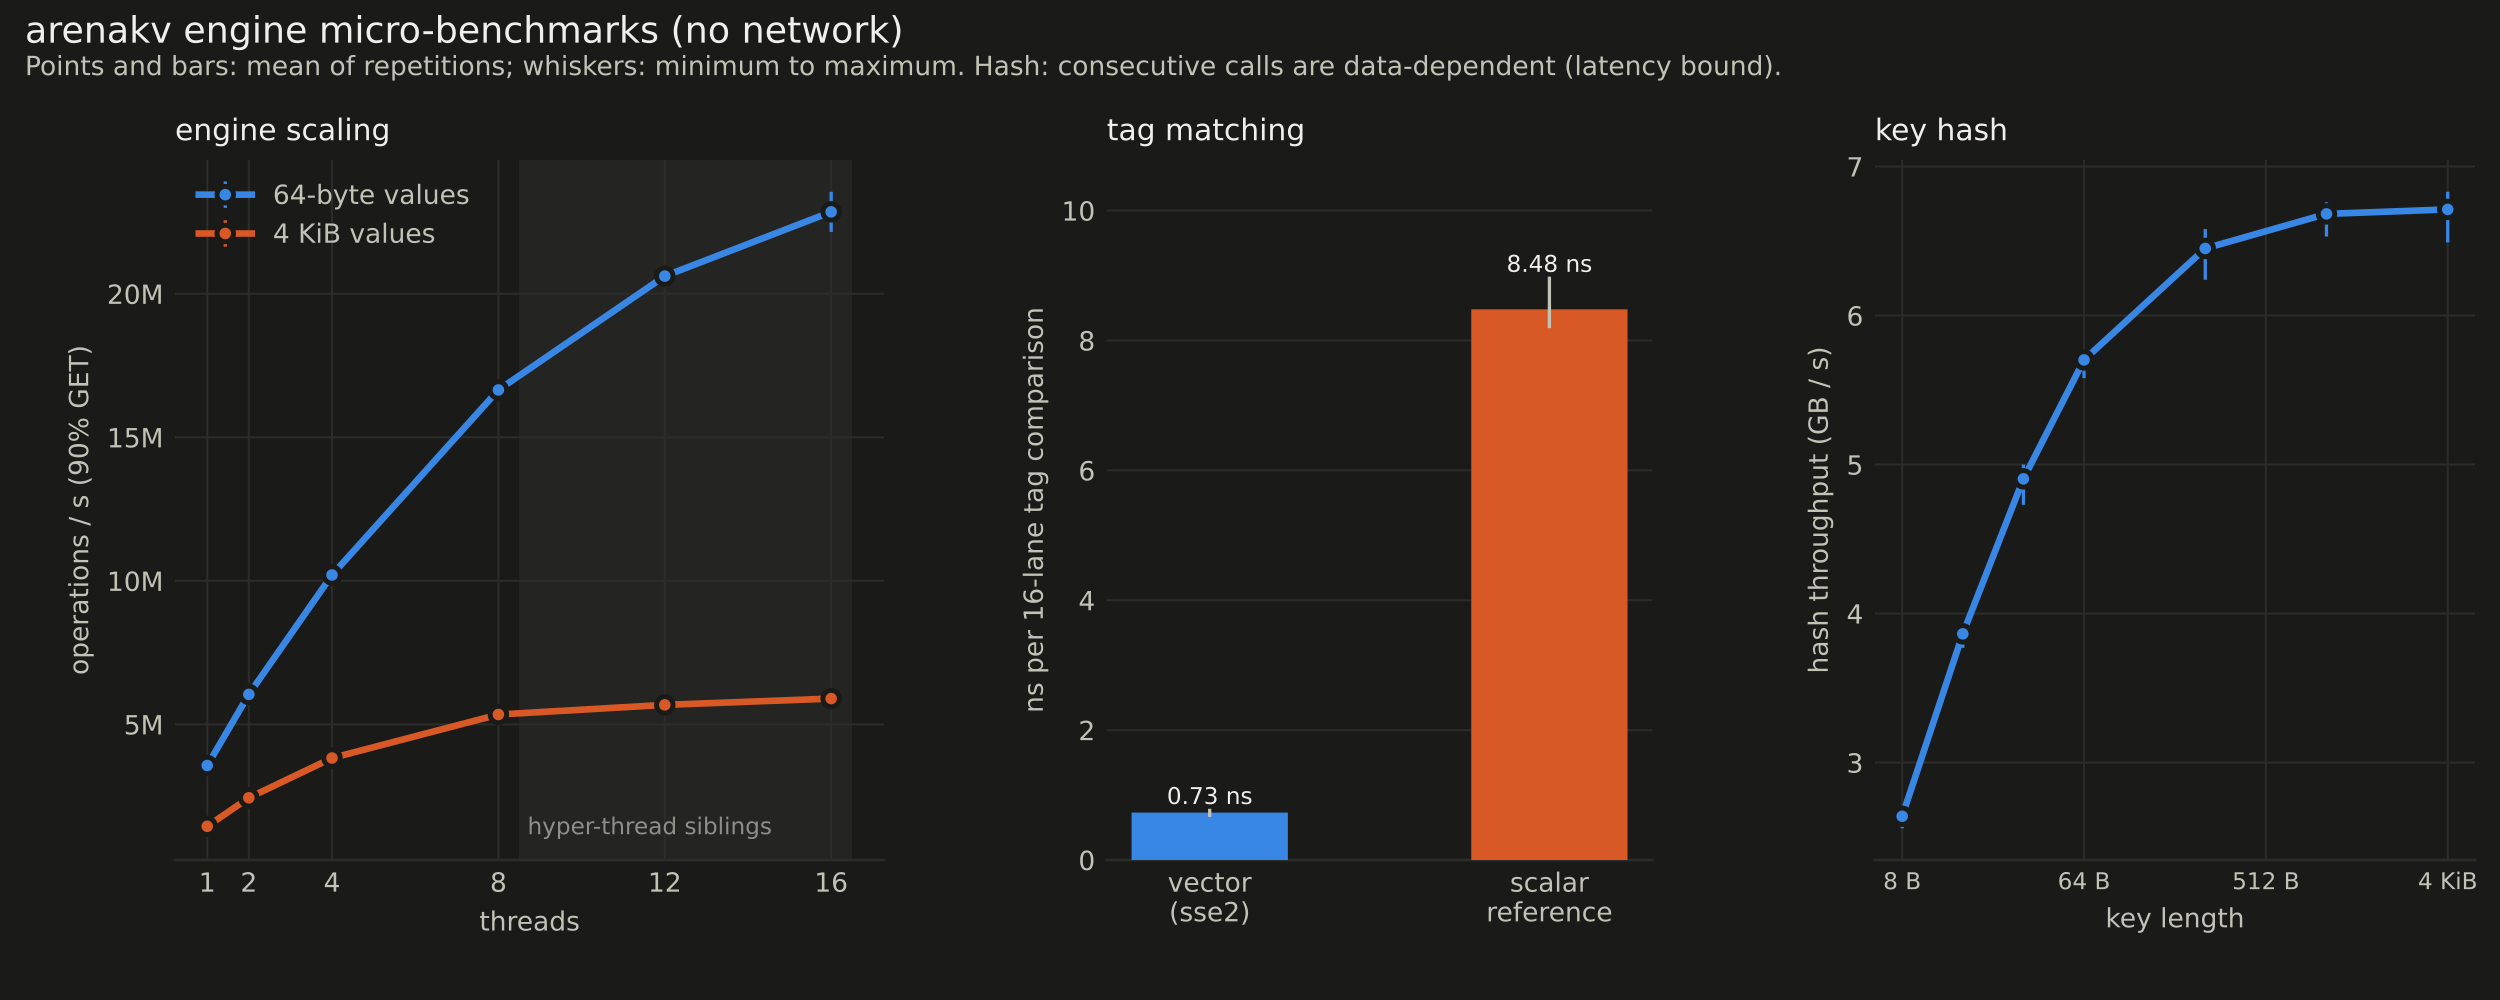
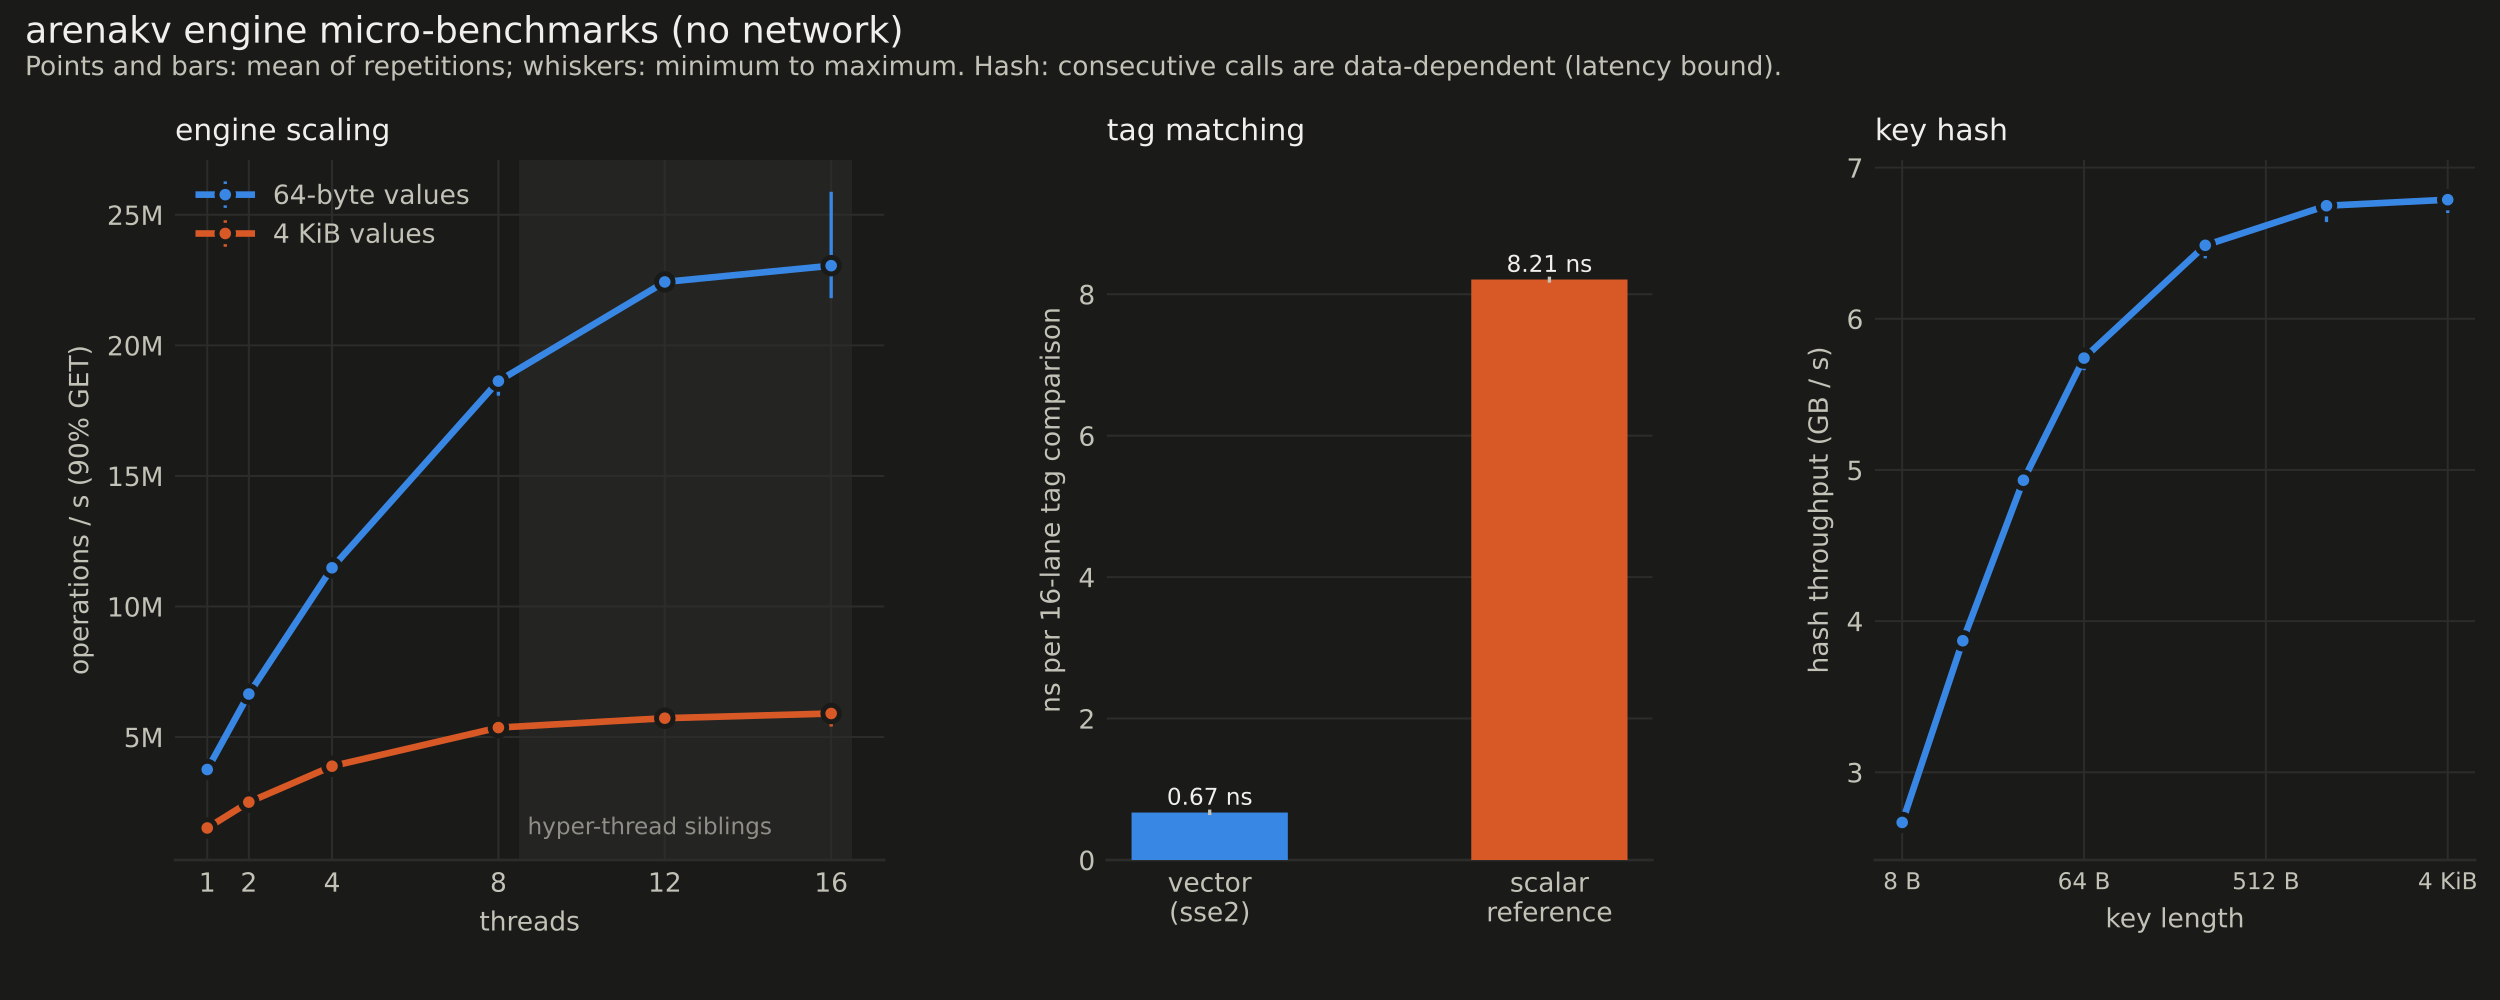
<svg xmlns="http://www.w3.org/2000/svg" xmlns:xlink="http://www.w3.org/1999/xlink" width="756pt" height="302.4pt" viewBox="0 0 756 302.4" version="1.1">
  <defs>
    <style type="text/css">*{stroke-linejoin: round; stroke-linecap: butt}</style>
  </defs>
  <g id="figure_1">
    <g id="patch_1">
      <path d="M 0 302.4  L 756 302.4  L 756 0  L 0 0  z " style="fill: #1a1a19" />
    </g>
    <g id="axes_1">
      <g id="patch_2">
        <path d="M 52.92 260.064  L 267.383 260.064  L 267.383 48.384  L 52.92 48.384  z " style="fill: #1a1a19" />
      </g>
      <g id="patch_3">
        <path d="M 157.007 260.064  L 157.007 48.384  L 257.635 48.384  L 257.635 260.064  z " clip-path="url(#p6070e92c44)" style="fill: #2c2c2a; opacity: 0.6" />
      </g>
      <g id="matplotlib.axis_1">
        <g id="xtick_1">
          <g id="line2d_1">
            <path d="M 62.668 260.064  L 62.668 48.384  " clip-path="url(#p6070e92c44)" style="fill: none; stroke: #2c2c2a; stroke-width: 0.6; stroke-linecap: square" />
          </g>
          <g id="line2d_2" />
          <g id="text_1">
            <text style="fill: #c3c2b7; font: 8px 'DejaVu Sans'; text-anchor: middle" x="62.668" y="269.643" transform="rotate(-0 62.66832 269.6427)">1</text>
          </g>
        </g>
        <g id="xtick_2">
          <g id="line2d_3">
            <path d="M 75.247 260.064  L 75.247 48.384  " clip-path="url(#p6070e92c44)" style="fill: none; stroke: #2c2c2a; stroke-width: 0.6; stroke-linecap: square" />
          </g>
          <g id="line2d_4" />
          <g id="text_2">
            <text style="fill: #c3c2b7; font: 8px 'DejaVu Sans'; text-anchor: middle" x="75.247" y="269.643" transform="rotate(-0 75.24679 269.6427)">2</text>
          </g>
        </g>
        <g id="xtick_3">
          <g id="line2d_5">
            <path d="M 100.404 260.064  L 100.404 48.384  " clip-path="url(#p6070e92c44)" style="fill: none; stroke: #2c2c2a; stroke-width: 0.6; stroke-linecap: square" />
          </g>
          <g id="line2d_6" />
          <g id="text_3">
            <text style="fill: #c3c2b7; font: 8px 'DejaVu Sans'; text-anchor: middle" x="100.404" y="269.643" transform="rotate(-0 100.4037 269.6427)">4</text>
          </g>
        </g>
        <g id="xtick_4">
          <g id="line2d_7">
            <path d="M 150.718 260.064  L 150.718 48.384  " clip-path="url(#p6070e92c44)" style="fill: none; stroke: #2c2c2a; stroke-width: 0.6; stroke-linecap: square" />
          </g>
          <g id="line2d_8" />
          <g id="text_4">
            <text style="fill: #c3c2b7; font: 8px 'DejaVu Sans'; text-anchor: middle" x="150.718" y="269.643" transform="rotate(-0 150.7176 269.6427)">8</text>
          </g>
        </g>
        <g id="xtick_5">
          <g id="line2d_9">
            <path d="M 201.032 260.064  L 201.032 48.384  " clip-path="url(#p6070e92c44)" style="fill: none; stroke: #2c2c2a; stroke-width: 0.6; stroke-linecap: square" />
          </g>
          <g id="line2d_10" />
          <g id="text_5">
            <text style="fill: #c3c2b7; font: 8px 'DejaVu Sans'; text-anchor: middle" x="201.032" y="269.643" transform="rotate(-0 201.0315 269.6427)">12</text>
          </g>
        </g>
        <g id="xtick_6">
          <g id="line2d_11">
            <path d="M 251.345 260.064  L 251.345 48.384  " clip-path="url(#p6070e92c44)" style="fill: none; stroke: #2c2c2a; stroke-width: 0.6; stroke-linecap: square" />
          </g>
          <g id="line2d_12" />
          <g id="text_6">
            <text style="fill: #c3c2b7; font: 8px 'DejaVu Sans'; text-anchor: middle" x="251.345" y="269.643" transform="rotate(-0 251.3454 269.6427)">16</text>
          </g>
        </g>
        <g id="text_7">
          <text style="fill: #c3c2b7; font: 8px 'DejaVu Sans'; text-anchor: middle" x="160.151" y="281.385" transform="rotate(-0 160.1515 281.3852)">threads</text>
        </g>
      </g>
      <g id="matplotlib.axis_2">
        <g id="ytick_1">
          <g id="line2d_13">
-             <path d="M 52.92 219.044  L 267.383 219.044  " clip-path="url(#p6070e92c44)" style="fill: none; stroke: #2c2c2a; stroke-width: 0.6; stroke-linecap: square" />
+             <path d="M 52.92 222.877  L 267.383 222.877  " clip-path="url(#p6070e92c44)" style="fill: none; stroke: #2c2c2a; stroke-width: 0.6; stroke-linecap: square" />
          </g>
          <g id="line2d_14" />
          <g id="text_8">
-             <text style="fill: #c3c2b7; font: 8px 'DejaVu Sans'; text-anchor: end" x="49.42" y="222.084" transform="rotate(-0 49.42 222.0838)">5M</text>
+             <text style="fill: #c3c2b7; font: 8px 'DejaVu Sans'; text-anchor: end" x="49.42" y="225.917" transform="rotate(-0 49.42 225.9166)">5M</text>
          </g>
        </g>
        <g id="ytick_2">
          <g id="line2d_15">
-             <path d="M 52.92 175.645  L 267.383 175.645  " clip-path="url(#p6070e92c44)" style="fill: none; stroke: #2c2c2a; stroke-width: 0.6; stroke-linecap: square" />
+             <path d="M 52.92 183.397  L 267.383 183.397  " clip-path="url(#p6070e92c44)" style="fill: none; stroke: #2c2c2a; stroke-width: 0.6; stroke-linecap: square" />
          </g>
          <g id="line2d_16" />
          <g id="text_9">
-             <text style="fill: #c3c2b7; font: 8px 'DejaVu Sans'; text-anchor: end" x="49.42" y="178.684" transform="rotate(-0 49.42 178.6845)">10M</text>
+             <text style="fill: #c3c2b7; font: 8px 'DejaVu Sans'; text-anchor: end" x="49.42" y="186.437" transform="rotate(-0 49.42 186.4368)">10M</text>
          </g>
        </g>
        <g id="ytick_3">
          <g id="line2d_17">
-             <path d="M 52.92 132.246  L 267.383 132.246  " clip-path="url(#p6070e92c44)" style="fill: none; stroke: #2c2c2a; stroke-width: 0.6; stroke-linecap: square" />
+             <path d="M 52.92 143.918  L 267.383 143.918  " clip-path="url(#p6070e92c44)" style="fill: none; stroke: #2c2c2a; stroke-width: 0.6; stroke-linecap: square" />
          </g>
          <g id="line2d_18" />
          <g id="text_10">
-             <text style="fill: #c3c2b7; font: 8px 'DejaVu Sans'; text-anchor: end" x="49.42" y="135.285" transform="rotate(-0 49.42 135.2851)">15M</text>
+             <text style="fill: #c3c2b7; font: 8px 'DejaVu Sans'; text-anchor: end" x="49.42" y="146.957" transform="rotate(-0 49.42 146.957)">15M</text>
          </g>
        </g>
        <g id="ytick_4">
          <g id="line2d_19">
-             <path d="M 52.92 88.846  L 267.383 88.846  " clip-path="url(#p6070e92c44)" style="fill: none; stroke: #2c2c2a; stroke-width: 0.6; stroke-linecap: square" />
+             <path d="M 52.92 104.438  L 267.383 104.438  " clip-path="url(#p6070e92c44)" style="fill: none; stroke: #2c2c2a; stroke-width: 0.6; stroke-linecap: square" />
          </g>
          <g id="line2d_20" />
          <g id="text_11">
-             <text style="fill: #c3c2b7; font: 8px 'DejaVu Sans'; text-anchor: end" x="49.42" y="91.886" transform="rotate(-0 49.42 91.88577)">20M</text>
-           </g>
-         </g>
-         <g id="text_12">
+             <text style="fill: #c3c2b7; font: 8px 'DejaVu Sans'; text-anchor: end" x="49.42" y="107.477" transform="rotate(-0 49.42 107.4772)">20M</text>
+           </g>
+         </g>
+         <g id="ytick_5">
+           <g id="line2d_21">
+             <path d="M 52.92 64.958  L 267.383 64.958  " clip-path="url(#p6070e92c44)" style="fill: none; stroke: #2c2c2a; stroke-width: 0.6; stroke-linecap: square" />
+           </g>
+           <g id="line2d_22" />
+           <g id="text_12">
+             <text style="fill: #c3c2b7; font: 8px 'DejaVu Sans'; text-anchor: end" x="49.42" y="67.997" transform="rotate(-0 49.42 67.99734)">25M</text>
+           </g>
+         </g>
+         <g id="text_13">
          <text style="fill: #c3c2b7; font: 8px 'DejaVu Sans'; text-anchor: middle" x="26.674" y="154.224" transform="rotate(-90 26.67375 154.224)">operations / s (90% GET)</text>
        </g>
      </g>
      <g id="patch_4">
        <path d="M 52.92 260.064  L 267.383 260.064  " style="fill: none; stroke: #2c2c2a; stroke-width: 0.8; stroke-linejoin: miter; stroke-linecap: square" />
      </g>
      <g id="LineCollection_1">
-         <path d="M 62.668 231.552  L 62.668 231.388  " clip-path="url(#p6070e92c44)" style="fill: none; stroke: #3987e5" />
-         <path d="M 75.247 210.637  L 75.247 209.375  " clip-path="url(#p6070e92c44)" style="fill: none; stroke: #3987e5" />
-         <path d="M 100.404 174.715  L 100.404 173.286  " clip-path="url(#p6070e92c44)" style="fill: none; stroke: #3987e5" />
-         <path d="M 150.718 119.464  L 150.718 116.694  " clip-path="url(#p6070e92c44)" style="fill: none; stroke: #3987e5" />
-         <path d="M 201.032 86.195  L 201.032 81.062  " clip-path="url(#p6070e92c44)" style="fill: none; stroke: #3987e5" />
-         <path d="M 251.345 70.137  L 251.345 58.006  " clip-path="url(#p6070e92c44)" style="fill: none; stroke: #3987e5" />
+         <path d="M 62.668 233.381  L 62.668 232.267  " clip-path="url(#p6070e92c44)" style="fill: none; stroke: #3987e5" />
+         <path d="M 75.247 210.649  L 75.247 209.219  " clip-path="url(#p6070e92c44)" style="fill: none; stroke: #3987e5" />
+         <path d="M 100.404 174.169  L 100.404 170.354  " clip-path="url(#p6070e92c44)" style="fill: none; stroke: #3987e5" />
+         <path d="M 150.718 119.659  L 150.718 112.795  " clip-path="url(#p6070e92c44)" style="fill: none; stroke: #3987e5" />
+         <path d="M 201.032 88.192  L 201.032 82.468  " clip-path="url(#p6070e92c44)" style="fill: none; stroke: #3987e5" />
+         <path d="M 251.345 90.16  L 251.345 58.006  " clip-path="url(#p6070e92c44)" style="fill: none; stroke: #3987e5" />
      </g>
      <g id="LineCollection_2">
-         <path d="M 62.668 250.442  L 62.668 249.677  " clip-path="url(#p6070e92c44)" style="fill: none; stroke: #d95926" />
-         <path d="M 75.247 241.682  L 75.247 240.958  " clip-path="url(#p6070e92c44)" style="fill: none; stroke: #d95926" />
-         <path d="M 100.404 229.471  L 100.404 228.973  " clip-path="url(#p6070e92c44)" style="fill: none; stroke: #d95926" />
-         <path d="M 150.718 216.377  L 150.718 215.888  " clip-path="url(#p6070e92c44)" style="fill: none; stroke: #d95926" />
-         <path d="M 201.032 213.404  L 201.032 212.665  " clip-path="url(#p6070e92c44)" style="fill: none; stroke: #d95926" />
-         <path d="M 251.345 212.653  L 251.345 210.513  " clip-path="url(#p6070e92c44)" style="fill: none; stroke: #d95926" />
-       </g>
-       <g id="text_13">
+         <path d="M 62.668 250.442  L 62.668 250.284  " clip-path="url(#p6070e92c44)" style="fill: none; stroke: #d95926" />
+         <path d="M 75.247 242.729  L 75.247 242.362  " clip-path="url(#p6070e92c44)" style="fill: none; stroke: #d95926" />
+         <path d="M 100.404 231.947  L 100.404 231.406  " clip-path="url(#p6070e92c44)" style="fill: none; stroke: #d95926" />
+         <path d="M 150.718 220.549  L 150.718 219.776  " clip-path="url(#p6070e92c44)" style="fill: none; stroke: #d95926" />
+         <path d="M 201.032 217.783  L 201.032 216.879  " clip-path="url(#p6070e92c44)" style="fill: none; stroke: #d95926" />
+         <path d="M 251.345 219.703  L 251.345 214.614  " clip-path="url(#p6070e92c44)" style="fill: none; stroke: #d95926" />
+       </g>
+       <g id="text_14">
        <text style="fill: #8f8e87; font: 7px 'DejaVu Sans'; text-anchor: start" x="159.523" y="252.258" transform="rotate(-0 159.5226 252.2578)">hyper-thread siblings</text>
      </g>
-       <g id="text_14">
+       <g id="text_15">
        <text style="fill: #f0efec; font: 9px 'DejaVu Sans'; text-anchor: start" x="52.92" y="42.384" transform="rotate(-0 52.92 42.384)">engine scaling</text>
      </g>
-       <g id="line2d_21">
-         <path d="M 62.668 231.492  L 75.247 209.99  L 100.404 173.866  L 150.718 117.917  L 201.032 83.491  L 251.345 64.067  " clip-path="url(#p6070e92c44)" style="fill: none; stroke: #3987e5; stroke-width: 2; stroke-linecap: square" />
+       <g id="line2d_23">
+         <path d="M 62.668 232.7  L 75.247 209.873  L 100.404 171.705  L 150.718 115.239  L 201.032 85.257  L 251.345 80.34  " clip-path="url(#p6070e92c44)" style="fill: none; stroke: #3987e5; stroke-width: 2; stroke-linecap: square" />
        <defs>
          <path id="md53a4cb20f" d="M 0 2.5  C 0.663 2.5 1.299 2.237 1.768 1.768  C 2.237 1.299 2.5 0.663 2.5 0  C 2.5 -0.663 2.237 -1.299 1.768 -1.768  C 1.299 -2.237 0.663 -2.5 0 -2.5  C -0.663 -2.5 -1.299 -2.237 -1.768 -1.768  C -2.237 -1.299 -2.5 -0.663 -2.5 0  C -2.5 0.663 -2.237 1.299 -1.768 1.768  C -1.299 2.237 -0.663 2.5 0 2.5  z " style="stroke: #1a1a19; stroke-width: 1.5" />
        </defs>
        <g clip-path="url(#p6070e92c44)">
-           <use xlink:href="#md53a4cb20f" x="62.668" y="231.492" style="fill: #3987e5; stroke: #1a1a19; stroke-width: 1.5" />
-           <use xlink:href="#md53a4cb20f" x="75.247" y="209.99" style="fill: #3987e5; stroke: #1a1a19; stroke-width: 1.5" />
-           <use xlink:href="#md53a4cb20f" x="100.404" y="173.866" style="fill: #3987e5; stroke: #1a1a19; stroke-width: 1.5" />
-           <use xlink:href="#md53a4cb20f" x="150.718" y="117.917" style="fill: #3987e5; stroke: #1a1a19; stroke-width: 1.5" />
-           <use xlink:href="#md53a4cb20f" x="201.032" y="83.491" style="fill: #3987e5; stroke: #1a1a19; stroke-width: 1.5" />
-           <use xlink:href="#md53a4cb20f" x="251.345" y="64.067" style="fill: #3987e5; stroke: #1a1a19; stroke-width: 1.5" />
-         </g>
-       </g>
-       <g id="line2d_22">
-         <path d="M 62.668 249.877  L 75.247 241.253  L 100.404 229.228  L 150.718 216.062  L 201.032 213.145  L 251.345 211.249  " clip-path="url(#p6070e92c44)" style="fill: none; stroke: #d95926; stroke-width: 2; stroke-linecap: square" />
+           <use xlink:href="#md53a4cb20f" x="62.668" y="232.7" style="fill: #3987e5; stroke: #1a1a19; stroke-width: 1.5" />
+           <use xlink:href="#md53a4cb20f" x="75.247" y="209.873" style="fill: #3987e5; stroke: #1a1a19; stroke-width: 1.5" />
+           <use xlink:href="#md53a4cb20f" x="100.404" y="171.705" style="fill: #3987e5; stroke: #1a1a19; stroke-width: 1.5" />
+           <use xlink:href="#md53a4cb20f" x="150.718" y="115.239" style="fill: #3987e5; stroke: #1a1a19; stroke-width: 1.5" />
+           <use xlink:href="#md53a4cb20f" x="201.032" y="85.257" style="fill: #3987e5; stroke: #1a1a19; stroke-width: 1.5" />
+           <use xlink:href="#md53a4cb20f" x="251.345" y="80.34" style="fill: #3987e5; stroke: #1a1a19; stroke-width: 1.5" />
+         </g>
+       </g>
+       <g id="line2d_24">
+         <path d="M 62.668 250.381  L 75.247 242.565  L 100.404 231.697  L 150.718 220.02  L 201.032 217.179  L 251.345 215.759  " clip-path="url(#p6070e92c44)" style="fill: none; stroke: #d95926; stroke-width: 2; stroke-linecap: square" />
        <defs>
          <path id="m5ba6fcea84" d="M 0 2.5  C 0.663 2.5 1.299 2.237 1.768 1.768  C 2.237 1.299 2.5 0.663 2.5 0  C 2.5 -0.663 2.237 -1.299 1.768 -1.768  C 1.299 -2.237 0.663 -2.5 0 -2.5  C -0.663 -2.5 -1.299 -2.237 -1.768 -1.768  C -2.237 -1.299 -2.5 -0.663 -2.5 0  C -2.5 0.663 -2.237 1.299 -1.768 1.768  C -1.299 2.237 -0.663 2.5 0 2.5  z " style="stroke: #1a1a19; stroke-width: 1.5" />
        </defs>
        <g clip-path="url(#p6070e92c44)">
-           <use xlink:href="#m5ba6fcea84" x="62.668" y="249.877" style="fill: #d95926; stroke: #1a1a19; stroke-width: 1.5" />
-           <use xlink:href="#m5ba6fcea84" x="75.247" y="241.253" style="fill: #d95926; stroke: #1a1a19; stroke-width: 1.5" />
-           <use xlink:href="#m5ba6fcea84" x="100.404" y="229.228" style="fill: #d95926; stroke: #1a1a19; stroke-width: 1.5" />
-           <use xlink:href="#m5ba6fcea84" x="150.718" y="216.062" style="fill: #d95926; stroke: #1a1a19; stroke-width: 1.5" />
-           <use xlink:href="#m5ba6fcea84" x="201.032" y="213.145" style="fill: #d95926; stroke: #1a1a19; stroke-width: 1.5" />
-           <use xlink:href="#m5ba6fcea84" x="251.345" y="211.249" style="fill: #d95926; stroke: #1a1a19; stroke-width: 1.5" />
+           <use xlink:href="#m5ba6fcea84" x="62.668" y="250.381" style="fill: #d95926; stroke: #1a1a19; stroke-width: 1.5" />
+           <use xlink:href="#m5ba6fcea84" x="75.247" y="242.565" style="fill: #d95926; stroke: #1a1a19; stroke-width: 1.5" />
+           <use xlink:href="#m5ba6fcea84" x="100.404" y="231.697" style="fill: #d95926; stroke: #1a1a19; stroke-width: 1.5" />
+           <use xlink:href="#m5ba6fcea84" x="150.718" y="220.02" style="fill: #d95926; stroke: #1a1a19; stroke-width: 1.5" />
+           <use xlink:href="#m5ba6fcea84" x="201.032" y="217.179" style="fill: #d95926; stroke: #1a1a19; stroke-width: 1.5" />
+           <use xlink:href="#m5ba6fcea84" x="251.345" y="215.759" style="fill: #d95926; stroke: #1a1a19; stroke-width: 1.5" />
        </g>
      </g>
      <g id="legend_1">
        <g id="LineCollection_3">
          <path d="M 68.12 62.863  L 68.12 54.863  " style="fill: none; stroke: #3987e5" />
        </g>
-         <g id="line2d_23">
+         <g id="line2d_25">
          <path d="M 60.12 58.863  L 76.12 58.863  " style="fill: none; stroke: #3987e5; stroke-width: 2; stroke-linecap: square" />
        </g>
-         <g id="line2d_24">
+         <g id="line2d_26">
          <g>
            <use xlink:href="#md53a4cb20f" x="68.12" y="58.863" style="fill: #3987e5; stroke: #1a1a19; stroke-width: 1.5" />
          </g>
        </g>
-         <g id="text_15">
+         <g id="text_16">
          <text style="fill: #c3c2b7; font: 8px 'DejaVu Sans'; text-anchor: start" x="82.52" y="61.663" transform="rotate(-0 82.52 61.66275)">64-byte values</text>
        </g>
        <g id="LineCollection_4">
          <path d="M 68.12 74.605  L 68.12 66.605  " style="fill: none; stroke: #d95926" />
        </g>
-         <g id="line2d_25">
+         <g id="line2d_27">
          <path d="M 60.12 70.605  L 76.12 70.605  " style="fill: none; stroke: #d95926; stroke-width: 2; stroke-linecap: square" />
        </g>
-         <g id="line2d_26">
+         <g id="line2d_28">
          <g>
            <use xlink:href="#m5ba6fcea84" x="68.12" y="70.605" style="fill: #d95926; stroke: #1a1a19; stroke-width: 1.5" />
          </g>
        </g>
-         <g id="text_16">
+         <g id="text_17">
          <text style="fill: #c3c2b7; font: 8px 'DejaVu Sans'; text-anchor: start" x="82.52" y="73.405" transform="rotate(-0 82.52 73.40525)">4 KiB values</text>
        </g>
      </g>
    </g>
    <g id="axes_2">
      <g id="patch_5">
        <path d="M 334.691 260.064  L 499.663 260.064  L 499.663 48.384  L 334.691 48.384  z " style="fill: #1a1a19" />
      </g>
      <g id="matplotlib.axis_3">
        <g id="xtick_7">
-           <g id="line2d_27" />
-           <g id="text_17">
+           <g id="line2d_29" />
+           <g id="text_18">
            <text style="fill: #c3c2b7; font: 8px 'DejaVu Sans'" transform="translate(353.128 269.6427)">vector</text>
            <text style="fill: #c3c2b7; font: 8px 'DejaVu Sans'" transform="translate(353.5212 278.601)">(sse2)</text>
          </g>
        </g>
        <g id="xtick_8">
-           <g id="line2d_28" />
-           <g id="text_18">
+           <g id="line2d_30" />
+           <g id="text_19">
            <text style="fill: #c3c2b7; font: 8px 'DejaVu Sans'" transform="translate(456.5969 269.6427)">scalar</text>
            <text style="fill: #c3c2b7; font: 8px 'DejaVu Sans'" transform="translate(449.4419 278.601)">reference</text>
          </g>
        </g>
      </g>
      <g id="matplotlib.axis_4">
-         <g id="ytick_5">
-           <g id="line2d_29">
-             <path d="M 334.691 260.064  L 499.663 260.064  " clip-path="url(#p89af15941e)" style="fill: none; stroke: #2c2c2a; stroke-width: 0.6; stroke-linecap: square" />
-           </g>
-           <g id="line2d_30" />
-           <g id="text_19">
-             <text style="fill: #c3c2b7; font: 8px 'DejaVu Sans'; text-anchor: end" x="331.191" y="263.103" transform="rotate(-0 331.1914 263.1034)">0</text>
-           </g>
-         </g>
        <g id="ytick_6">
          <g id="line2d_31">
-             <path d="M 334.691 220.785  L 499.663 220.785  " clip-path="url(#p89af15941e)" style="fill: none; stroke: #2c2c2a; stroke-width: 0.6; stroke-linecap: square" />
+             <path d="M 334.691 260.064  L 499.663 260.064  " clip-path="url(#p89af15941e)" style="fill: none; stroke: #2c2c2a; stroke-width: 0.6; stroke-linecap: square" />
          </g>
          <g id="line2d_32" />
          <g id="text_20">
-             <text style="fill: #c3c2b7; font: 8px 'DejaVu Sans'; text-anchor: end" x="331.191" y="223.825" transform="rotate(-0 331.1914 223.8248)">2</text>
+             <text style="fill: #c3c2b7; font: 8px 'DejaVu Sans'; text-anchor: end" x="331.191" y="263.103" transform="rotate(-0 331.1914 263.1034)">0</text>
          </g>
        </g>
        <g id="ytick_7">
          <g id="line2d_33">
-             <path d="M 334.691 181.507  L 499.663 181.507  " clip-path="url(#p89af15941e)" style="fill: none; stroke: #2c2c2a; stroke-width: 0.6; stroke-linecap: square" />
+             <path d="M 334.691 217.29  L 499.663 217.29  " clip-path="url(#p89af15941e)" style="fill: none; stroke: #2c2c2a; stroke-width: 0.6; stroke-linecap: square" />
          </g>
          <g id="line2d_34" />
          <g id="text_21">
-             <text style="fill: #c3c2b7; font: 8px 'DejaVu Sans'; text-anchor: end" x="331.191" y="184.546" transform="rotate(-0 331.1914 184.5463)">4</text>
+             <text style="fill: #c3c2b7; font: 8px 'DejaVu Sans'; text-anchor: end" x="331.191" y="220.329" transform="rotate(-0 331.1914 220.3294)">2</text>
          </g>
        </g>
        <g id="ytick_8">
          <g id="line2d_35">
-             <path d="M 334.691 142.228  L 499.663 142.228  " clip-path="url(#p89af15941e)" style="fill: none; stroke: #2c2c2a; stroke-width: 0.6; stroke-linecap: square" />
+             <path d="M 334.691 174.516  L 499.663 174.516  " clip-path="url(#p89af15941e)" style="fill: none; stroke: #2c2c2a; stroke-width: 0.6; stroke-linecap: square" />
          </g>
          <g id="line2d_36" />
          <g id="text_22">
-             <text style="fill: #c3c2b7; font: 8px 'DejaVu Sans'; text-anchor: end" x="331.191" y="145.268" transform="rotate(-0 331.1914 145.2677)">6</text>
+             <text style="fill: #c3c2b7; font: 8px 'DejaVu Sans'; text-anchor: end" x="331.191" y="177.555" transform="rotate(-0 331.1914 177.5554)">4</text>
          </g>
        </g>
        <g id="ytick_9">
          <g id="line2d_37">
-             <path d="M 334.691 102.95  L 499.663 102.95  " clip-path="url(#p89af15941e)" style="fill: none; stroke: #2c2c2a; stroke-width: 0.6; stroke-linecap: square" />
+             <path d="M 334.691 131.742  L 499.663 131.742  " clip-path="url(#p89af15941e)" style="fill: none; stroke: #2c2c2a; stroke-width: 0.6; stroke-linecap: square" />
          </g>
          <g id="line2d_38" />
          <g id="text_23">
-             <text style="fill: #c3c2b7; font: 8px 'DejaVu Sans'; text-anchor: end" x="331.191" y="105.989" transform="rotate(-0 331.1914 105.9891)">8</text>
+             <text style="fill: #c3c2b7; font: 8px 'DejaVu Sans'; text-anchor: end" x="331.191" y="134.781" transform="rotate(-0 331.1914 134.7814)">6</text>
          </g>
        </g>
        <g id="ytick_10">
          <g id="line2d_39">
-             <path d="M 334.691 63.671  L 499.663 63.671  " clip-path="url(#p89af15941e)" style="fill: none; stroke: #2c2c2a; stroke-width: 0.6; stroke-linecap: square" />
+             <path d="M 334.691 88.968  L 499.663 88.968  " clip-path="url(#p89af15941e)" style="fill: none; stroke: #2c2c2a; stroke-width: 0.6; stroke-linecap: square" />
          </g>
          <g id="line2d_40" />
          <g id="text_24">
-             <text style="fill: #c3c2b7; font: 8px 'DejaVu Sans'; text-anchor: end" x="331.191" y="66.711" transform="rotate(-0 331.1914 66.71059)">10</text>
+             <text style="fill: #c3c2b7; font: 8px 'DejaVu Sans'; text-anchor: end" x="331.191" y="92.007" transform="rotate(-0 331.1914 92.00735)">8</text>
          </g>
        </g>
        <g id="text_25">
-           <text style="fill: #c3c2b7; font: 8px 'DejaVu Sans'; text-anchor: middle" x="315.348" y="154.224" transform="rotate(-90 315.3476 154.224)">ns per 16-lane tag comparison</text>
+           <text style="fill: #c3c2b7; font: 8px 'DejaVu Sans'; text-anchor: middle" x="320.438" y="154.224" transform="rotate(-90 320.4376 154.224)">ns per 16-lane tag comparison</text>
        </g>
      </g>
      <g id="patch_6">
        <path d="M 334.691 260.064  L 499.663 260.064  " style="fill: none; stroke: #2c2c2a; stroke-width: 0.8; stroke-linejoin: miter; stroke-linecap: square" />
      </g>
      <g id="patch_7">
-         <path d="M 342.19 260.064  L 389.442 260.064  L 389.442 245.727  L 342.19 245.727  z " clip-path="url(#p89af15941e)" style="fill: #3987e5" />
+         <path d="M 342.19 260.064  L 389.442 260.064  L 389.442 245.713  L 342.19 245.713  z " clip-path="url(#p89af15941e)" style="fill: #3987e5" />
      </g>
      <g id="text_26">
-         <text style="fill: #f0efec; font: 7px 'DejaVu Sans'; text-anchor: middle" x="365.816" y="243.132" transform="rotate(-0 365.8162 243.1325)">0.73 ns</text>
+         <text style="fill: #f0efec; font: 7px 'DejaVu Sans'; text-anchor: middle" x="365.816" y="243.359" transform="rotate(-0 365.8162 243.3593)">0.67 ns</text>
      </g>
      <g id="patch_8">
-         <path d="M 444.912 260.064  L 492.164 260.064  L 492.164 93.546  L 444.912 93.546  z " clip-path="url(#p89af15941e)" style="fill: #d95926" />
+         <path d="M 444.912 260.064  L 492.164 260.064  L 492.164 84.528  L 444.912 84.528  z " clip-path="url(#p89af15941e)" style="fill: #d95926" />
      </g>
      <g id="text_27">
-         <text style="fill: #f0efec; font: 7px 'DejaVu Sans'; text-anchor: middle" x="468.538" y="82.208" transform="rotate(-0 468.5382 82.20822)">8.48 ns</text>
+         <text style="fill: #f0efec; font: 7px 'DejaVu Sans'; text-anchor: middle" x="468.538" y="82.208" transform="rotate(-0 468.5382 82.20822)">8.21 ns</text>
      </g>
      <g id="text_28">
        <text style="fill: #f0efec; font: 9px 'DejaVu Sans'; text-anchor: start" x="334.691" y="42.384" transform="rotate(-0 334.6914 42.384)">tag matching</text>
      </g>
      <g id="LineCollection_5">
-         <path d="M 365.816 247.043  L 365.816 244.588  " clip-path="url(#p89af15941e)" style="fill: none; stroke: #c3c2b7" />
+         <path d="M 365.816 246.483  L 365.816 244.815  " clip-path="url(#p89af15941e)" style="fill: none; stroke: #c3c2b7" />
      </g>
      <g id="LineCollection_6">
-         <path d="M 468.538 99.218  L 468.538 83.664  " clip-path="url(#p89af15941e)" style="fill: none; stroke: #c3c2b7" />
+         <path d="M 468.538 85.482  L 468.538 83.664  " clip-path="url(#p89af15941e)" style="fill: none; stroke: #c3c2b7" />
      </g>
    </g>
    <g id="axes_3">
      <g id="patch_9">
        <path d="M 566.971 260.064  L 748.44 260.064  L 748.44 48.384  L 566.971 48.384  z " style="fill: #1a1a19" />
      </g>
      <g id="matplotlib.axis_5">
        <g id="xtick_9">
          <g id="line2d_41">
            <path d="M 575.22 260.064  L 575.22 48.384  " clip-path="url(#pc1e1b41c80)" style="fill: none; stroke: #2c2c2a; stroke-width: 0.6; stroke-linecap: square" />
          </g>
          <g id="line2d_42" />
          <g id="text_29">
            <text style="fill: #c3c2b7; font: 7px 'DejaVu Sans'; text-anchor: middle" x="575.22" y="268.883" transform="rotate(-0 575.2199 268.8829)">8 B</text>
          </g>
        </g>
        <g id="xtick_10">
          <g id="line2d_43">
            <path d="M 630.21 260.064  L 630.21 48.384  " clip-path="url(#pc1e1b41c80)" style="fill: none; stroke: #2c2c2a; stroke-width: 0.6; stroke-linecap: square" />
          </g>
          <g id="line2d_44" />
          <g id="text_30">
            <text style="fill: #c3c2b7; font: 7px 'DejaVu Sans'; text-anchor: middle" x="630.21" y="268.883" transform="rotate(-0 630.2104 268.8829)">64 B</text>
          </g>
        </g>
        <g id="xtick_11">
          <g id="line2d_45">
            <path d="M 685.201 260.064  L 685.201 48.384  " clip-path="url(#pc1e1b41c80)" style="fill: none; stroke: #2c2c2a; stroke-width: 0.6; stroke-linecap: square" />
          </g>
          <g id="line2d_46" />
          <g id="text_31">
            <text style="fill: #c3c2b7; font: 7px 'DejaVu Sans'; text-anchor: middle" x="685.201" y="268.883" transform="rotate(-0 685.2009 268.8829)">512 B</text>
          </g>
        </g>
        <g id="xtick_12">
          <g id="line2d_47">
            <path d="M 740.191 260.064  L 740.191 48.384  " clip-path="url(#pc1e1b41c80)" style="fill: none; stroke: #2c2c2a; stroke-width: 0.6; stroke-linecap: square" />
          </g>
          <g id="line2d_48" />
          <g id="text_32">
            <text style="fill: #c3c2b7; font: 7px 'DejaVu Sans'; text-anchor: middle" x="740.191" y="268.883" transform="rotate(-0 740.1914 268.8829)">4 KiB</text>
          </g>
        </g>
        <g id="text_33">
          <text style="fill: #c3c2b7; font: 8px 'DejaVu Sans'; text-anchor: middle" x="657.706" y="280.417" transform="rotate(-0 657.7057 280.4174)">key length</text>
        </g>
      </g>
      <g id="matplotlib.axis_6">
        <g id="ytick_11">
          <g id="line2d_49">
-             <path d="M 566.971 230.613  L 748.44 230.613  " clip-path="url(#pc1e1b41c80)" style="fill: none; stroke: #2c2c2a; stroke-width: 0.6; stroke-linecap: square" />
+             <path d="M 566.971 233.53  L 748.44 233.53  " clip-path="url(#pc1e1b41c80)" style="fill: none; stroke: #2c2c2a; stroke-width: 0.6; stroke-linecap: square" />
          </g>
          <g id="line2d_50" />
          <g id="text_34">
-             <text style="fill: #c3c2b7; font: 8px 'DejaVu Sans'; text-anchor: end" x="563.471" y="233.652" transform="rotate(-0 563.4713 233.652)">3</text>
+             <text style="fill: #c3c2b7; font: 8px 'DejaVu Sans'; text-anchor: end" x="563.471" y="236.569" transform="rotate(-0 563.4713 236.5691)">3</text>
          </g>
        </g>
        <g id="ytick_12">
          <g id="line2d_51">
-             <path d="M 566.971 185.546  L 748.44 185.546  " clip-path="url(#pc1e1b41c80)" style="fill: none; stroke: #2c2c2a; stroke-width: 0.6; stroke-linecap: square" />
+             <path d="M 566.971 187.82  L 748.44 187.82  " clip-path="url(#pc1e1b41c80)" style="fill: none; stroke: #2c2c2a; stroke-width: 0.6; stroke-linecap: square" />
          </g>
          <g id="line2d_52" />
          <g id="text_35">
-             <text style="fill: #c3c2b7; font: 8px 'DejaVu Sans'; text-anchor: end" x="563.471" y="188.585" transform="rotate(-0 563.4713 188.585)">4</text>
+             <text style="fill: #c3c2b7; font: 8px 'DejaVu Sans'; text-anchor: end" x="563.471" y="190.86" transform="rotate(-0 563.4713 190.8597)">4</text>
          </g>
        </g>
        <g id="ytick_13">
          <g id="line2d_53">
-             <path d="M 566.971 140.479  L 748.44 140.479  " clip-path="url(#pc1e1b41c80)" style="fill: none; stroke: #2c2c2a; stroke-width: 0.6; stroke-linecap: square" />
+             <path d="M 566.971 142.111  L 748.44 142.111  " clip-path="url(#pc1e1b41c80)" style="fill: none; stroke: #2c2c2a; stroke-width: 0.6; stroke-linecap: square" />
          </g>
          <g id="line2d_54" />
          <g id="text_36">
-             <text style="fill: #c3c2b7; font: 8px 'DejaVu Sans'; text-anchor: end" x="563.471" y="143.518" transform="rotate(-0 563.4713 143.5179)">5</text>
+             <text style="fill: #c3c2b7; font: 8px 'DejaVu Sans'; text-anchor: end" x="563.471" y="145.15" transform="rotate(-0 563.4713 145.1504)">5</text>
          </g>
        </g>
        <g id="ytick_14">
          <g id="line2d_55">
-             <path d="M 566.971 95.411  L 748.44 95.411  " clip-path="url(#pc1e1b41c80)" style="fill: none; stroke: #2c2c2a; stroke-width: 0.6; stroke-linecap: square" />
+             <path d="M 566.971 96.402  L 748.44 96.402  " clip-path="url(#pc1e1b41c80)" style="fill: none; stroke: #2c2c2a; stroke-width: 0.6; stroke-linecap: square" />
          </g>
          <g id="line2d_56" />
          <g id="text_37">
-             <text style="fill: #c3c2b7; font: 8px 'DejaVu Sans'; text-anchor: end" x="563.471" y="98.451" transform="rotate(-0 563.4713 98.45086)">6</text>
+             <text style="fill: #c3c2b7; font: 8px 'DejaVu Sans'; text-anchor: end" x="563.471" y="99.441" transform="rotate(-0 563.4713 99.44105)">6</text>
          </g>
        </g>
        <g id="ytick_15">
          <g id="line2d_57">
-             <path d="M 566.971 50.344  L 748.44 50.344  " clip-path="url(#pc1e1b41c80)" style="fill: none; stroke: #2c2c2a; stroke-width: 0.6; stroke-linecap: square" />
+             <path d="M 566.971 50.692  L 748.44 50.692  " clip-path="url(#pc1e1b41c80)" style="fill: none; stroke: #2c2c2a; stroke-width: 0.6; stroke-linecap: square" />
          </g>
          <g id="line2d_58" />
          <g id="text_38">
-             <text style="fill: #c3c2b7; font: 8px 'DejaVu Sans'; text-anchor: end" x="563.471" y="53.384" transform="rotate(-0 563.4713 53.38379)">7</text>
+             <text style="fill: #c3c2b7; font: 8px 'DejaVu Sans'; text-anchor: end" x="563.471" y="53.732" transform="rotate(-0 563.4713 53.7317)">7</text>
          </g>
        </g>
        <g id="text_39">
          <text style="fill: #c3c2b7; font: 8px 'DejaVu Sans'; text-anchor: middle" x="552.718" y="154.224" transform="rotate(-90 552.7176 154.224)">hash throughput (GB / s)</text>
        </g>
      </g>
      <g id="patch_10">
        <path d="M 566.971 260.064  L 748.44 260.064  " style="fill: none; stroke: #2c2c2a; stroke-width: 0.8; stroke-linejoin: miter; stroke-linecap: square" />
      </g>
      <g id="LineCollection_7">
-         <path d="M 575.22 250.442  L 575.22 244.583  " clip-path="url(#pc1e1b41c80)" style="fill: none; stroke: #3987e5" />
-         <path d="M 593.55 195.911  L 593.55 188.7  " clip-path="url(#pc1e1b41c80)" style="fill: none; stroke: #3987e5" />
-         <path d="M 611.88 152.647  L 611.88 140.479  " clip-path="url(#pc1e1b41c80)" style="fill: none; stroke: #3987e5" />
-         <path d="M 630.21 114.34  L 630.21 106.228  " clip-path="url(#pc1e1b41c80)" style="fill: none; stroke: #3987e5" />
-         <path d="M 666.871 84.595  L 666.871 69.273  " clip-path="url(#pc1e1b41c80)" style="fill: none; stroke: #3987e5" />
-         <path d="M 703.531 71.526  L 703.531 61.161  " clip-path="url(#pc1e1b41c80)" style="fill: none; stroke: #3987e5" />
-         <path d="M 740.191 73.329  L 740.191 58.006  " clip-path="url(#pc1e1b41c80)" style="fill: none; stroke: #3987e5" />
+         <path d="M 575.22 250.442  L 575.22 247.243  " clip-path="url(#pc1e1b41c80)" style="fill: none; stroke: #3987e5" />
+         <path d="M 593.55 195.591  L 593.55 191.934  " clip-path="url(#pc1e1b41c80)" style="fill: none; stroke: #3987e5" />
+         <path d="M 611.88 148.053  L 611.88 143.482  " clip-path="url(#pc1e1b41c80)" style="fill: none; stroke: #3987e5" />
+         <path d="M 630.21 111.943  L 630.21 106.458  " clip-path="url(#pc1e1b41c80)" style="fill: none; stroke: #3987e5" />
+         <path d="M 666.871 78.118  L 666.871 71.719  " clip-path="url(#pc1e1b41c80)" style="fill: none; stroke: #3987e5" />
+         <path d="M 703.531 67.148  L 703.531 59.377  " clip-path="url(#pc1e1b41c80)" style="fill: none; stroke: #3987e5" />
+         <path d="M 740.191 64.405  L 740.191 58.006  " clip-path="url(#pc1e1b41c80)" style="fill: none; stroke: #3987e5" />
      </g>
      <g id="text_40">
        <text style="fill: #f0efec; font: 9px 'DejaVu Sans'; text-anchor: start" x="566.971" y="42.384" transform="rotate(-0 566.9713 42.384)">key hash</text>
      </g>
      <g id="line2d_59">
-         <path d="M 575.22 246.837  L 593.55 191.675  L 611.88 144.805  L 630.21 108.841  L 666.871 75.131  L 703.531 64.676  L 740.191 63.324  " clip-path="url(#pc1e1b41c80)" style="fill: none; stroke: #3987e5; stroke-width: 2; stroke-linecap: square" />
+         <path d="M 575.22 248.705  L 593.55 193.763  L 611.88 145.219  L 630.21 108.286  L 666.871 74.187  L 703.531 62.211  L 740.191 60.383  " clip-path="url(#pc1e1b41c80)" style="fill: none; stroke: #3987e5; stroke-width: 2; stroke-linecap: square" />
        <g clip-path="url(#pc1e1b41c80)">
-           <use xlink:href="#md53a4cb20f" x="575.22" y="246.837" style="fill: #3987e5; stroke: #1a1a19; stroke-width: 1.5" />
-           <use xlink:href="#md53a4cb20f" x="593.55" y="191.675" style="fill: #3987e5; stroke: #1a1a19; stroke-width: 1.5" />
-           <use xlink:href="#md53a4cb20f" x="611.88" y="144.805" style="fill: #3987e5; stroke: #1a1a19; stroke-width: 1.5" />
-           <use xlink:href="#md53a4cb20f" x="630.21" y="108.841" style="fill: #3987e5; stroke: #1a1a19; stroke-width: 1.5" />
-           <use xlink:href="#md53a4cb20f" x="666.871" y="75.131" style="fill: #3987e5; stroke: #1a1a19; stroke-width: 1.5" />
-           <use xlink:href="#md53a4cb20f" x="703.531" y="64.676" style="fill: #3987e5; stroke: #1a1a19; stroke-width: 1.5" />
-           <use xlink:href="#md53a4cb20f" x="740.191" y="63.324" style="fill: #3987e5; stroke: #1a1a19; stroke-width: 1.5" />
+           <use xlink:href="#md53a4cb20f" x="575.22" y="248.705" style="fill: #3987e5; stroke: #1a1a19; stroke-width: 1.5" />
+           <use xlink:href="#md53a4cb20f" x="593.55" y="193.763" style="fill: #3987e5; stroke: #1a1a19; stroke-width: 1.5" />
+           <use xlink:href="#md53a4cb20f" x="611.88" y="145.219" style="fill: #3987e5; stroke: #1a1a19; stroke-width: 1.5" />
+           <use xlink:href="#md53a4cb20f" x="630.21" y="108.286" style="fill: #3987e5; stroke: #1a1a19; stroke-width: 1.5" />
+           <use xlink:href="#md53a4cb20f" x="666.871" y="74.187" style="fill: #3987e5; stroke: #1a1a19; stroke-width: 1.5" />
+           <use xlink:href="#md53a4cb20f" x="703.531" y="62.211" style="fill: #3987e5; stroke: #1a1a19; stroke-width: 1.5" />
+           <use xlink:href="#md53a4cb20f" x="740.191" y="60.383" style="fill: #3987e5; stroke: #1a1a19; stroke-width: 1.5" />
        </g>
      </g>
    </g>
    <g id="text_41">
      <text style="fill: #f0efec; font: 11px 'DejaVu Sans'; text-anchor: start" x="7.56" y="12.894" transform="rotate(-0 7.56 12.89428)">arenakv engine micro-benchmarks (no network)</text>
    </g>
    <g id="text_42">
      <text style="fill: #c3c2b7; font: 8px 'DejaVu Sans'; text-anchor: start" x="7.56" y="22.711" transform="rotate(-0 7.56 22.71075)">Points and bars: mean of repetitions; whiskers: minimum to maximum. Hash: consecutive calls are data-dependent (latency bound).</text>
    </g>
  </g>
  <defs>
    <clipPath id="p6070e92c44">
      <rect x="52.92" y="48.384" width="214.463" height="211.68" />
    </clipPath>
    <clipPath id="p89af15941e">
      <rect x="334.691" y="48.384" width="164.972" height="211.68" />
    </clipPath>
    <clipPath id="pc1e1b41c80">
      <rect x="566.971" y="48.384" width="181.469" height="211.68" />
    </clipPath>
  </defs>
</svg>
